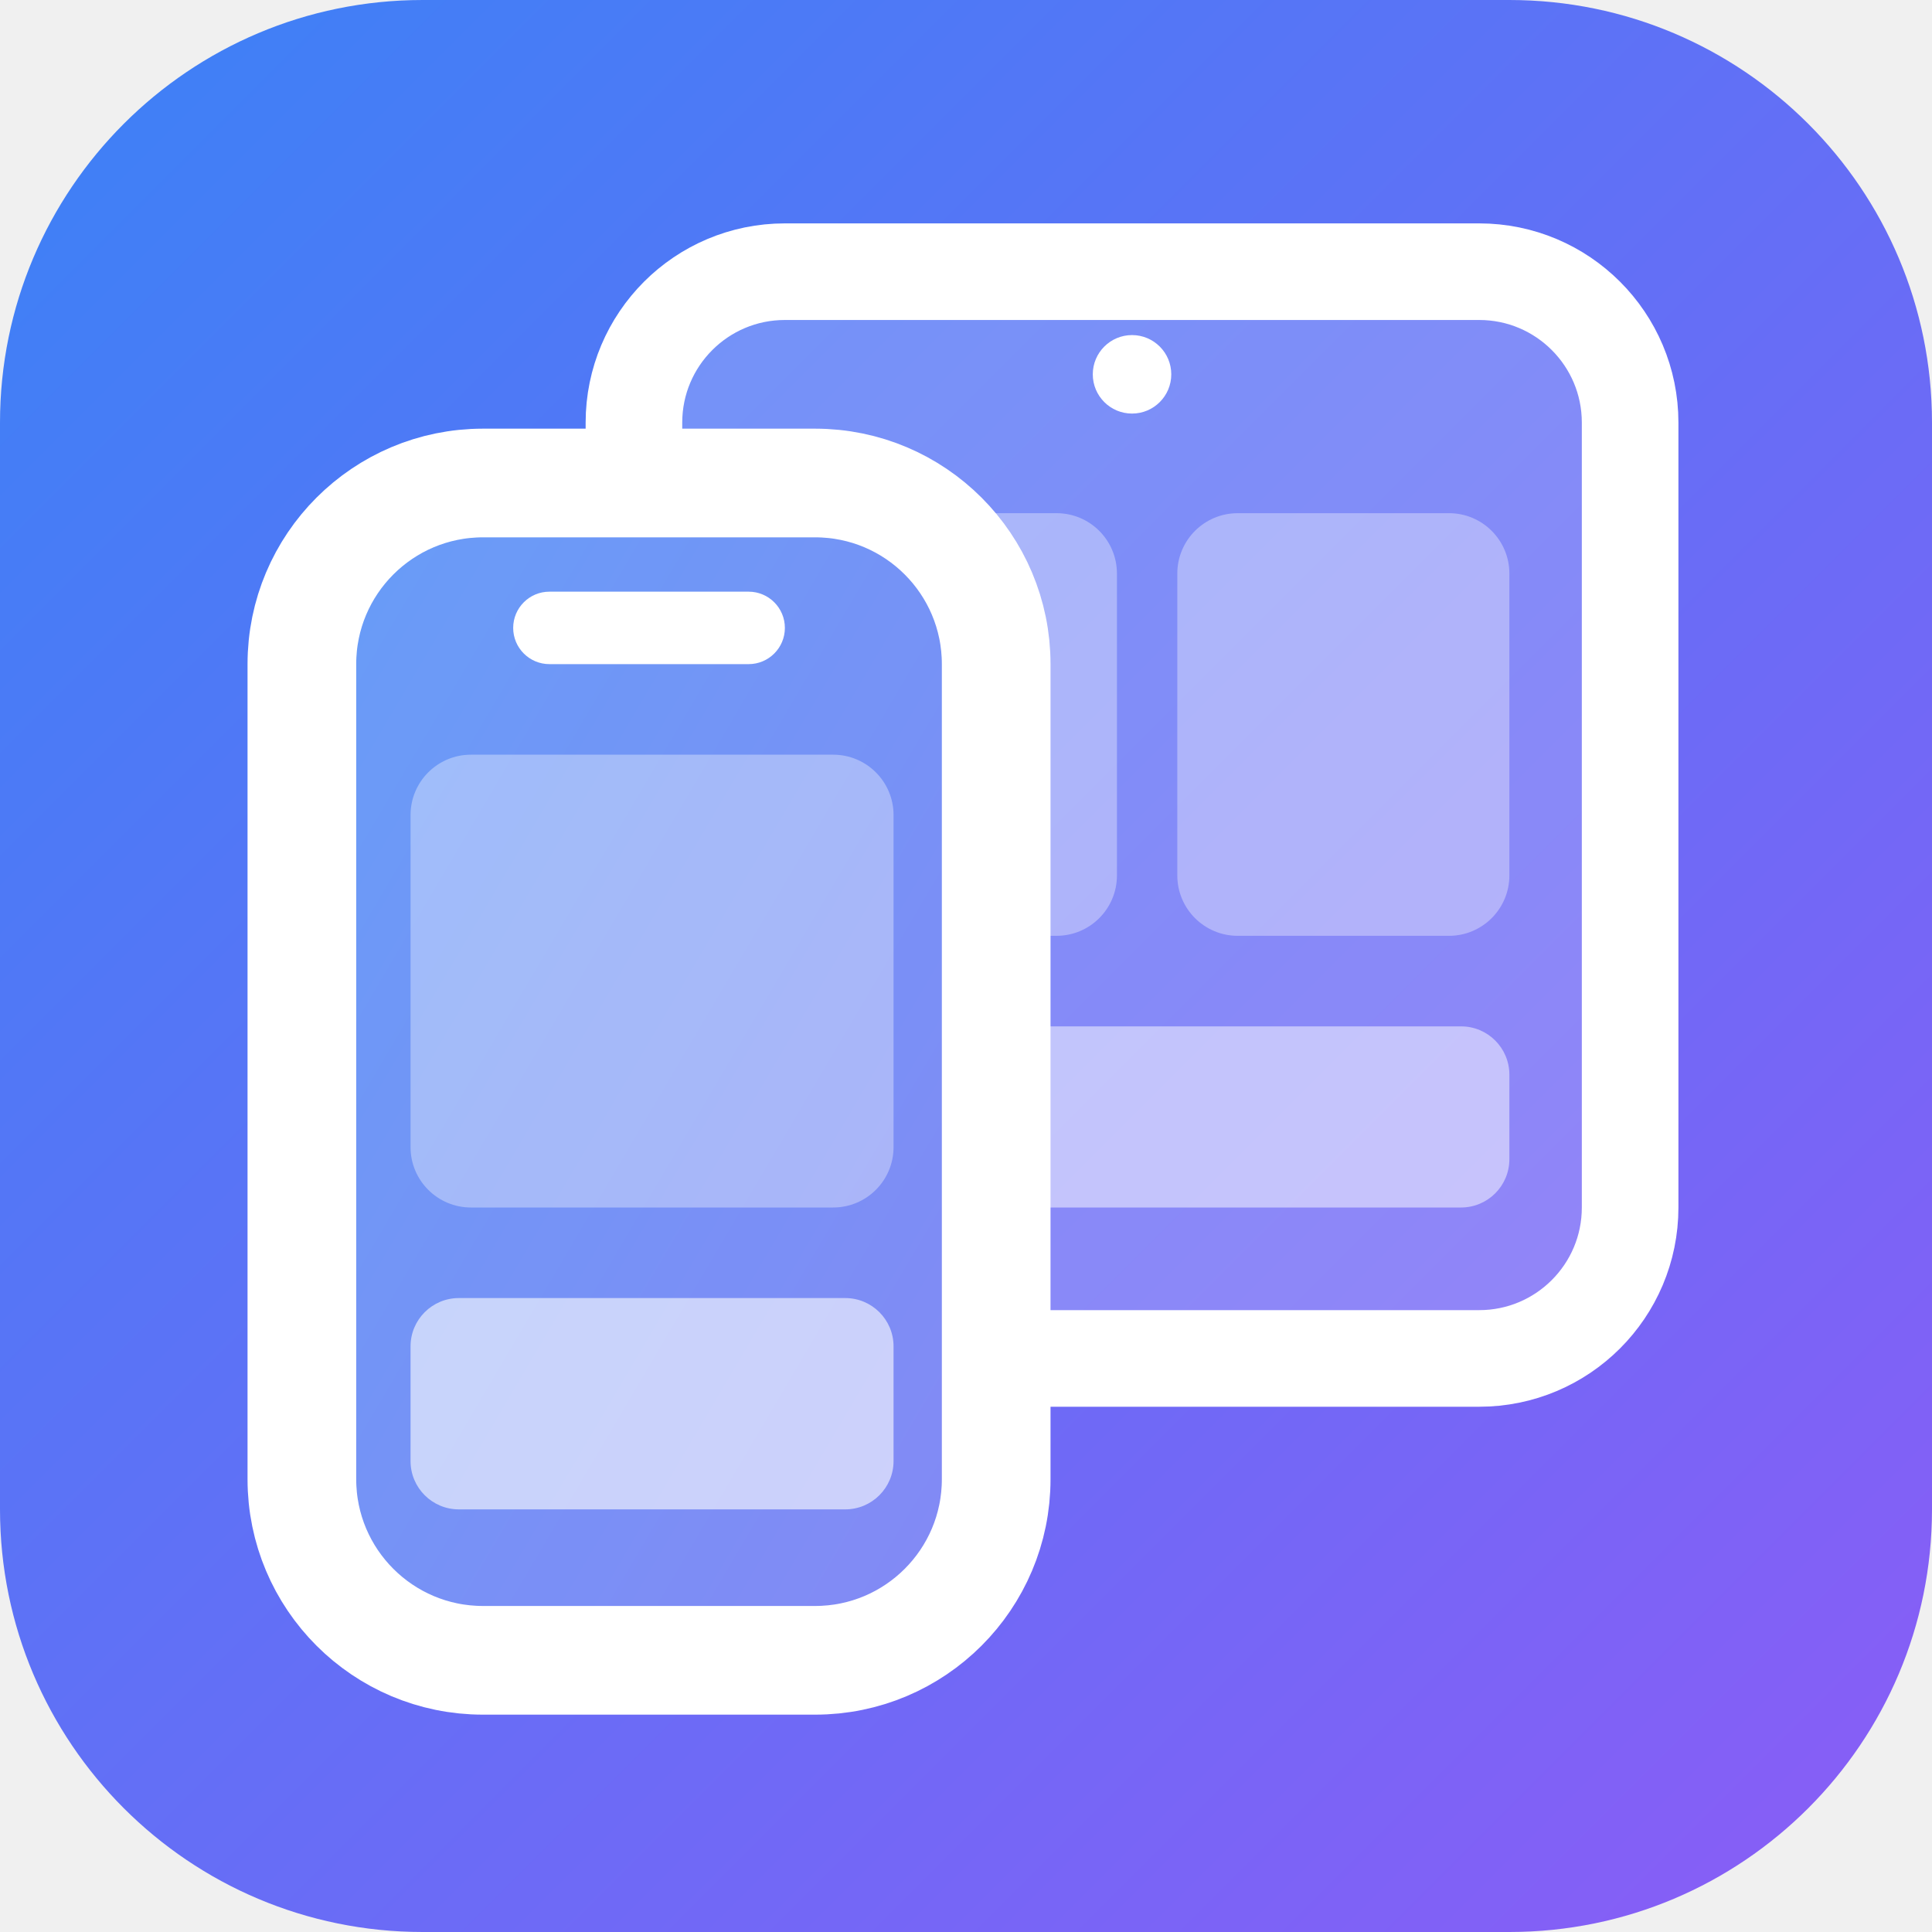
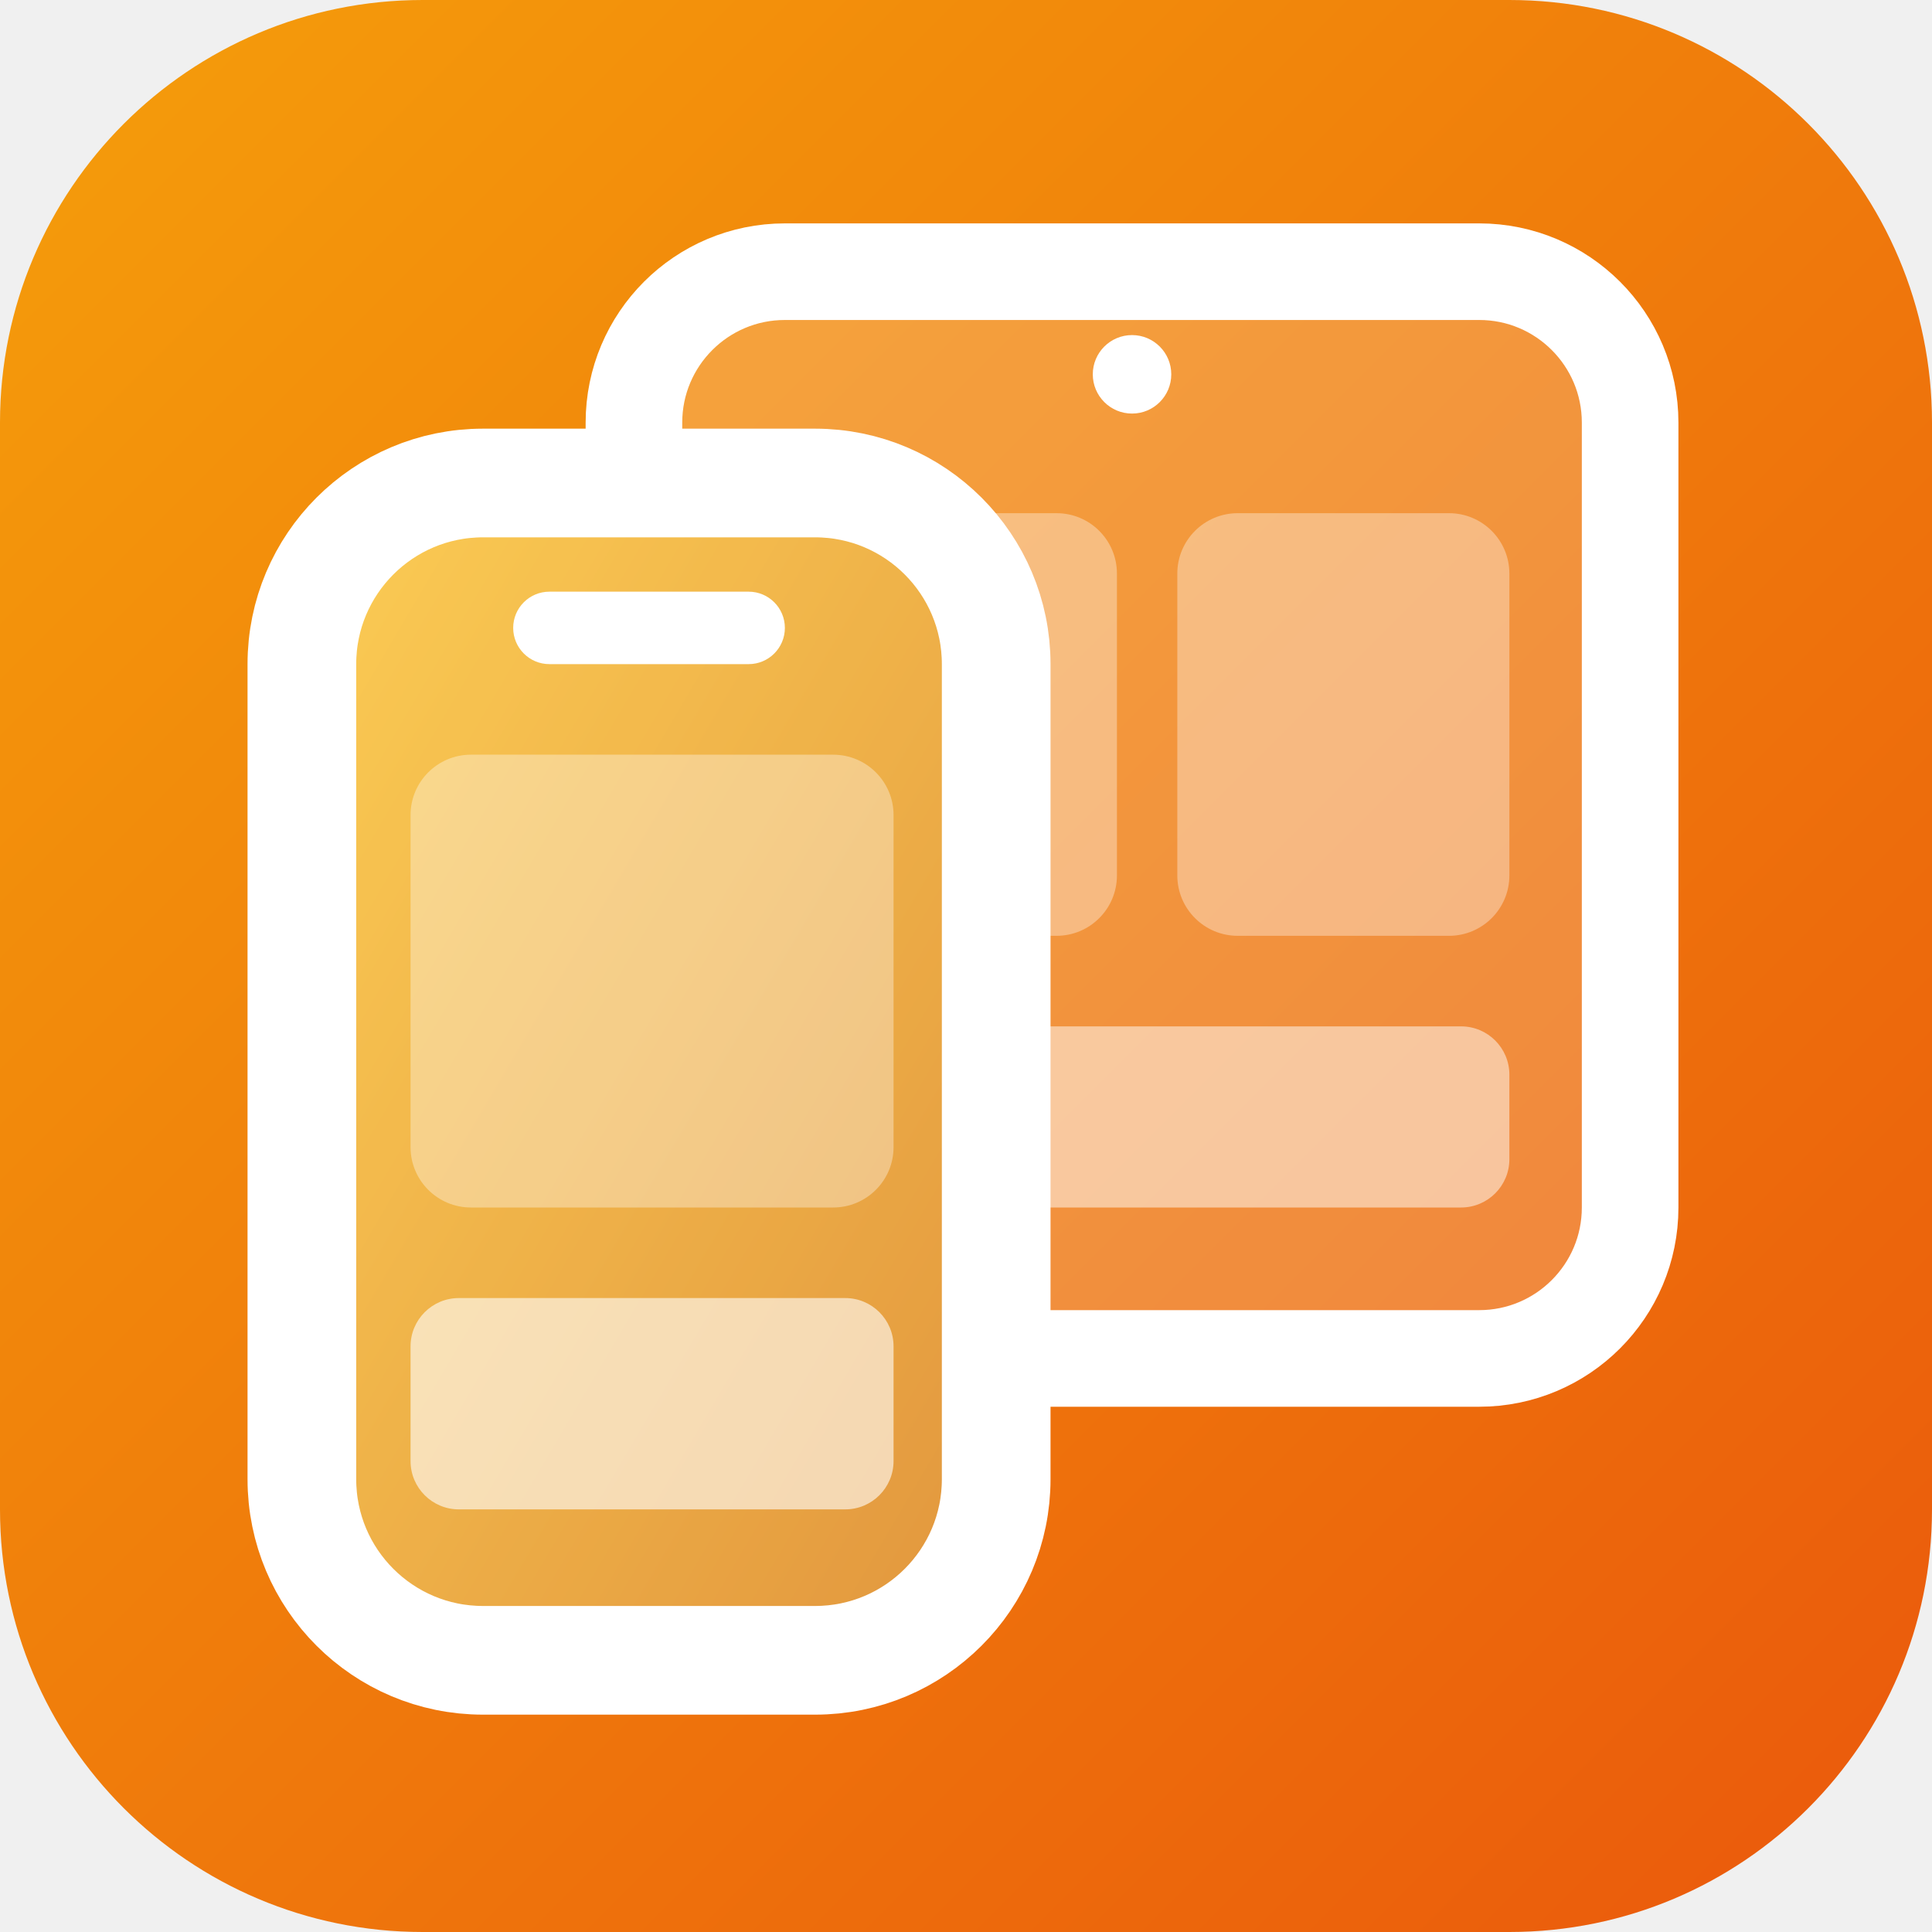
<svg xmlns="http://www.w3.org/2000/svg" viewBox="0 0 32 32" width="32" height="32">
  <defs>
    <linearGradient id="c6-bg" x1="0%" y1="0%" x2="100%" y2="100%">
-       <stop offset="0%" stop-color="#3b82f6" />
-       <stop offset="100%" stop-color="#8b5cf6" />
+       <stop offset="0%" stop-color="#f59e0b" />
+       <stop offset="100%" stop-color="#ea580c" />
    </linearGradient>
    <linearGradient id="c6-front" x1="0%" y1="0%" x2="100%" y2="100%">
-       <stop offset="0%" stop-color="#3b82f6" />
-       <stop offset="100%" stop-color="#6366f1" />
+       <stop offset="0%" stop-color="#fbbf24" />
+       <stop offset="100%" stop-color="#d97706" />
    </linearGradient>
  </defs>
  <rect width="32" height="32" rx="7" fill="url(#c6-bg)" />
  <rect x="10.5" y="4.5" width="16.5" height="18" rx="2.5" fill="rgba(255,255,255,0.2)" stroke="#ffffff" stroke-width="1.6" />
  <circle cx="18.75" cy="6.2" r="0.65" fill="#ffffff" />
  <rect x="12.5" y="8.5" width="6" height="7" rx="1" fill="#ffffff" opacity="0.35" />
  <rect x="19.5" y="8.5" width="5.5" height="7" rx="1" fill="#ffffff" opacity="0.35" />
  <rect x="12.5" y="17" width="12.5" height="3" rx="0.8" fill="#ffffff" opacity="0.5" />
  <rect x="5" y="8" width="11.5" height="19.5" rx="3" fill="url(#c6-front)" />
  <rect x="5" y="8" width="11.5" height="19.5" rx="3" fill="rgba(255,255,255,0.22)" stroke="#ffffff" stroke-width="1.8" />
  <rect x="8.5" y="9.8" width="4.5" height="1.2" rx="0.6" fill="#ffffff" />
  <rect x="6.8" y="12.5" width="8" height="7.5" rx="1" fill="#ffffff" opacity="0.35" />
  <rect x="6.8" y="21.5" width="8" height="3.5" rx="0.8" fill="#ffffff" opacity="0.6" />
</svg>
